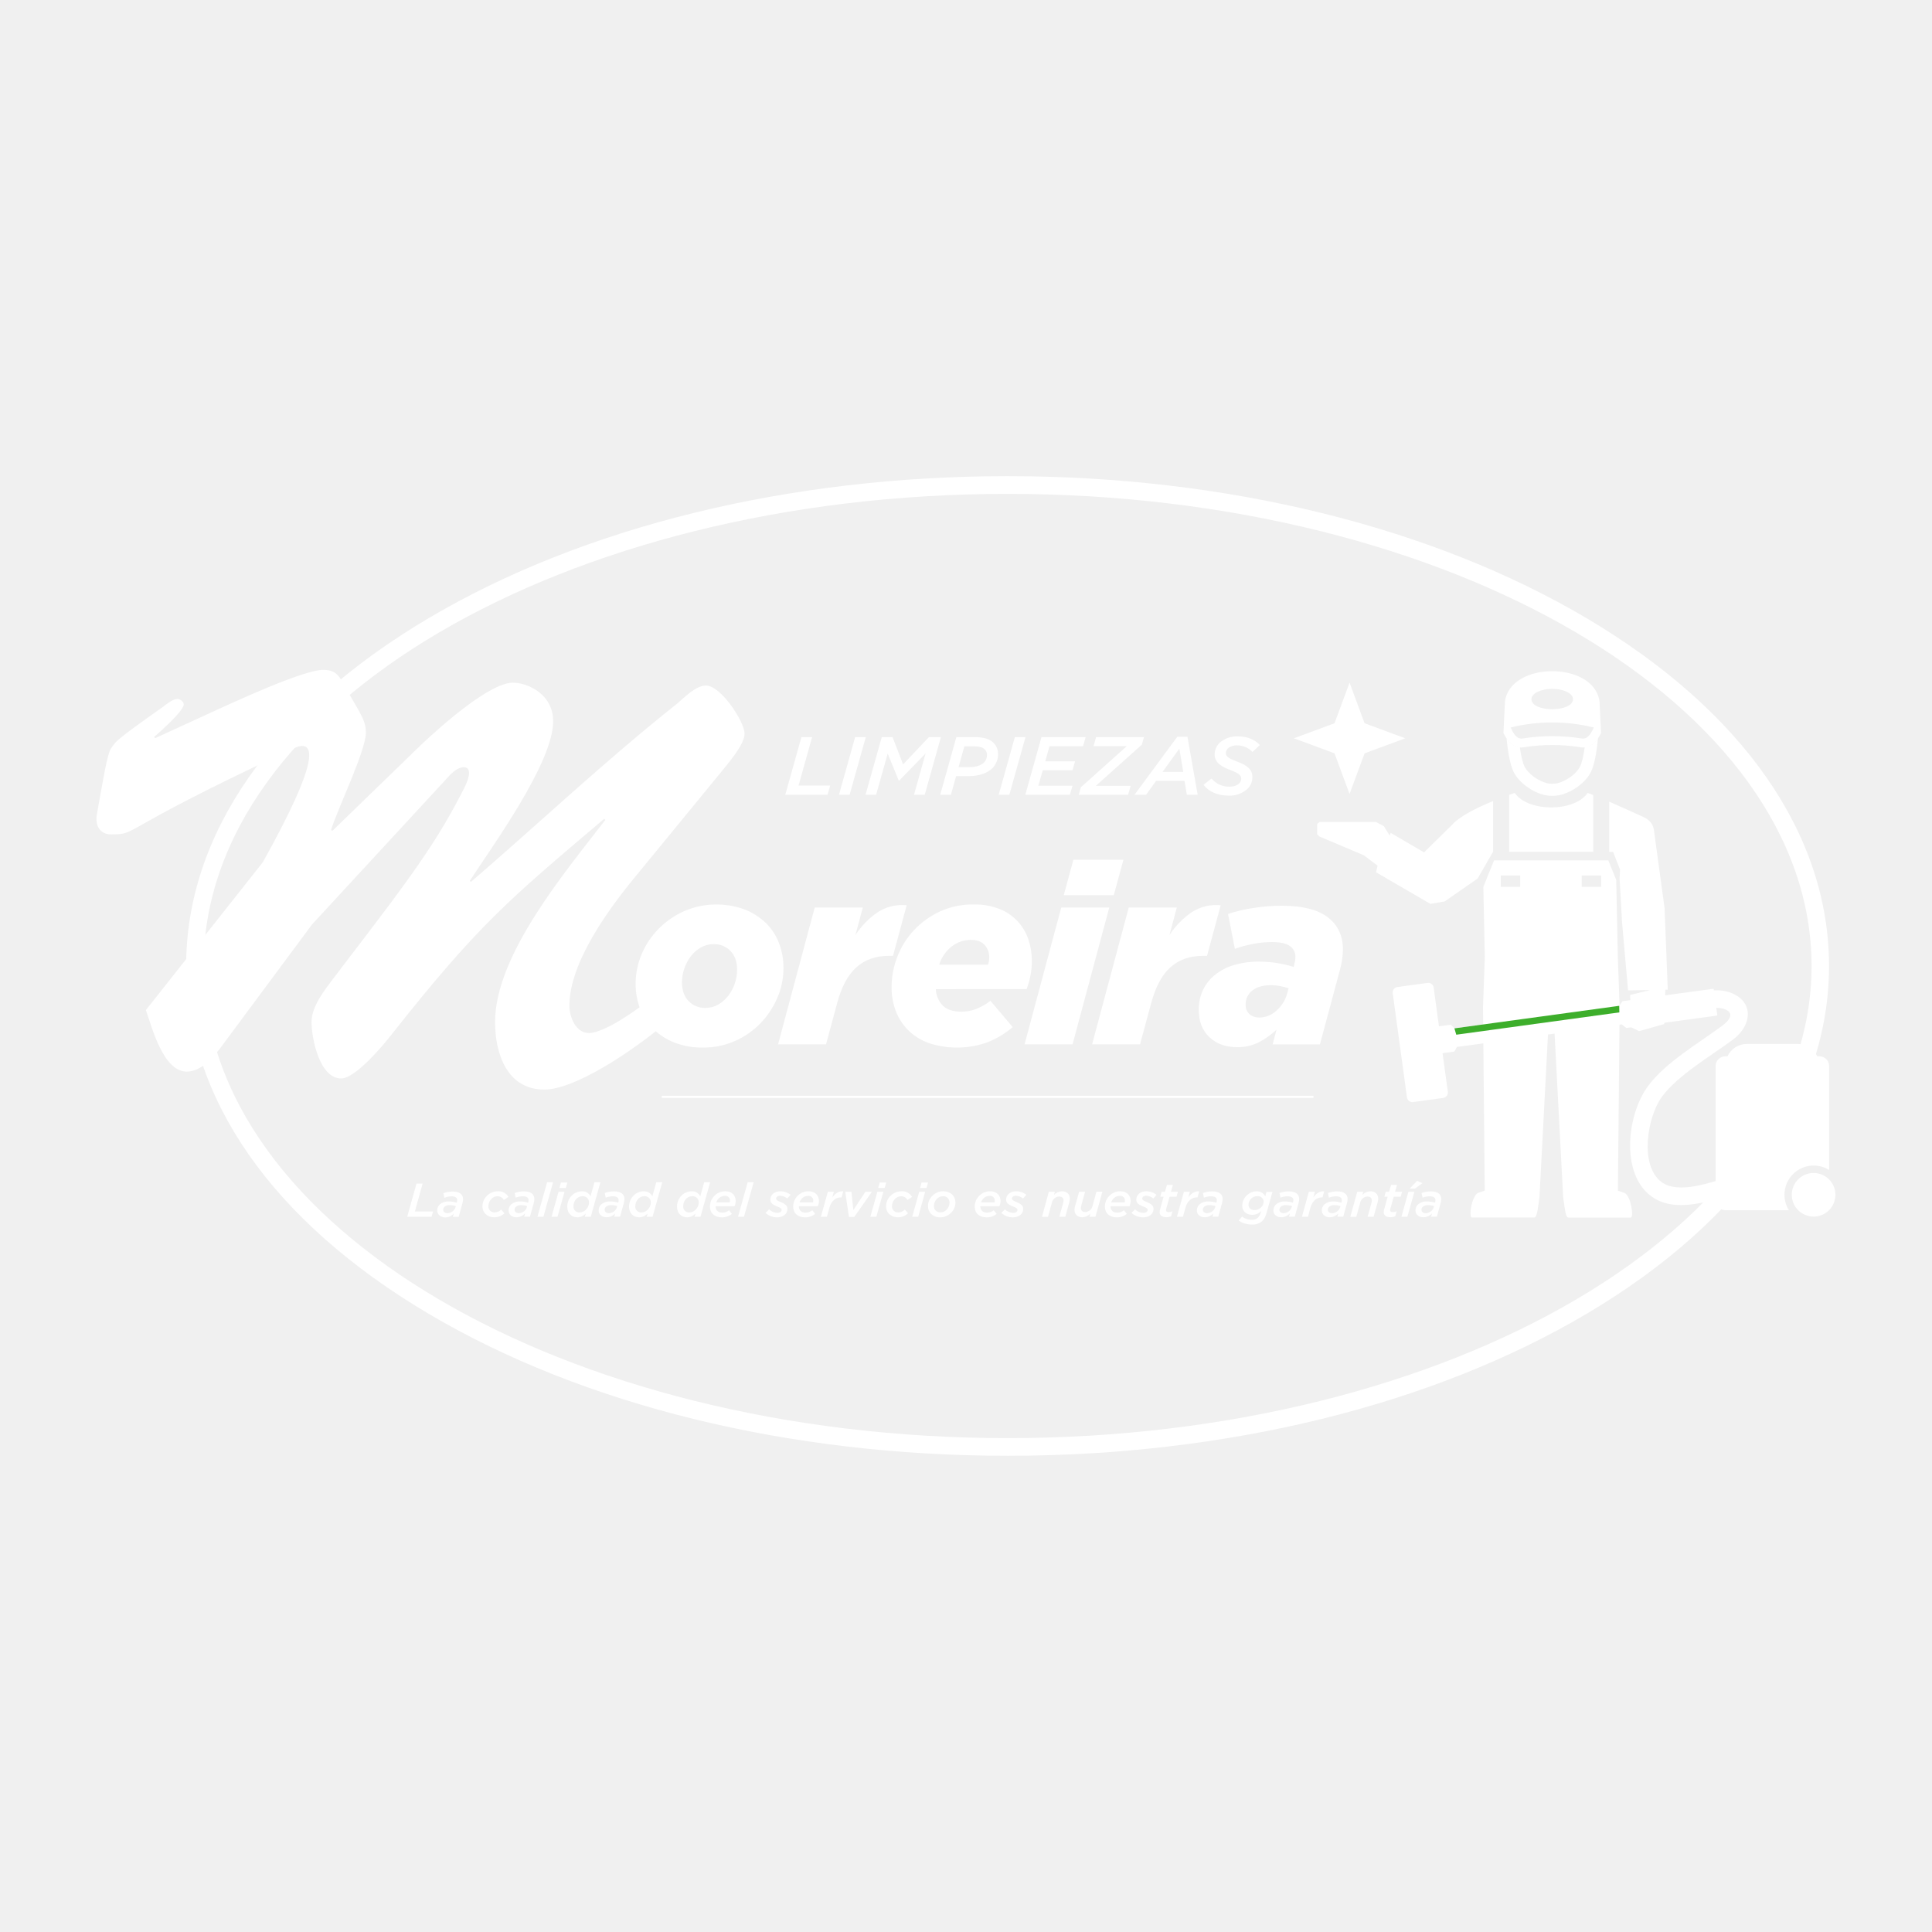
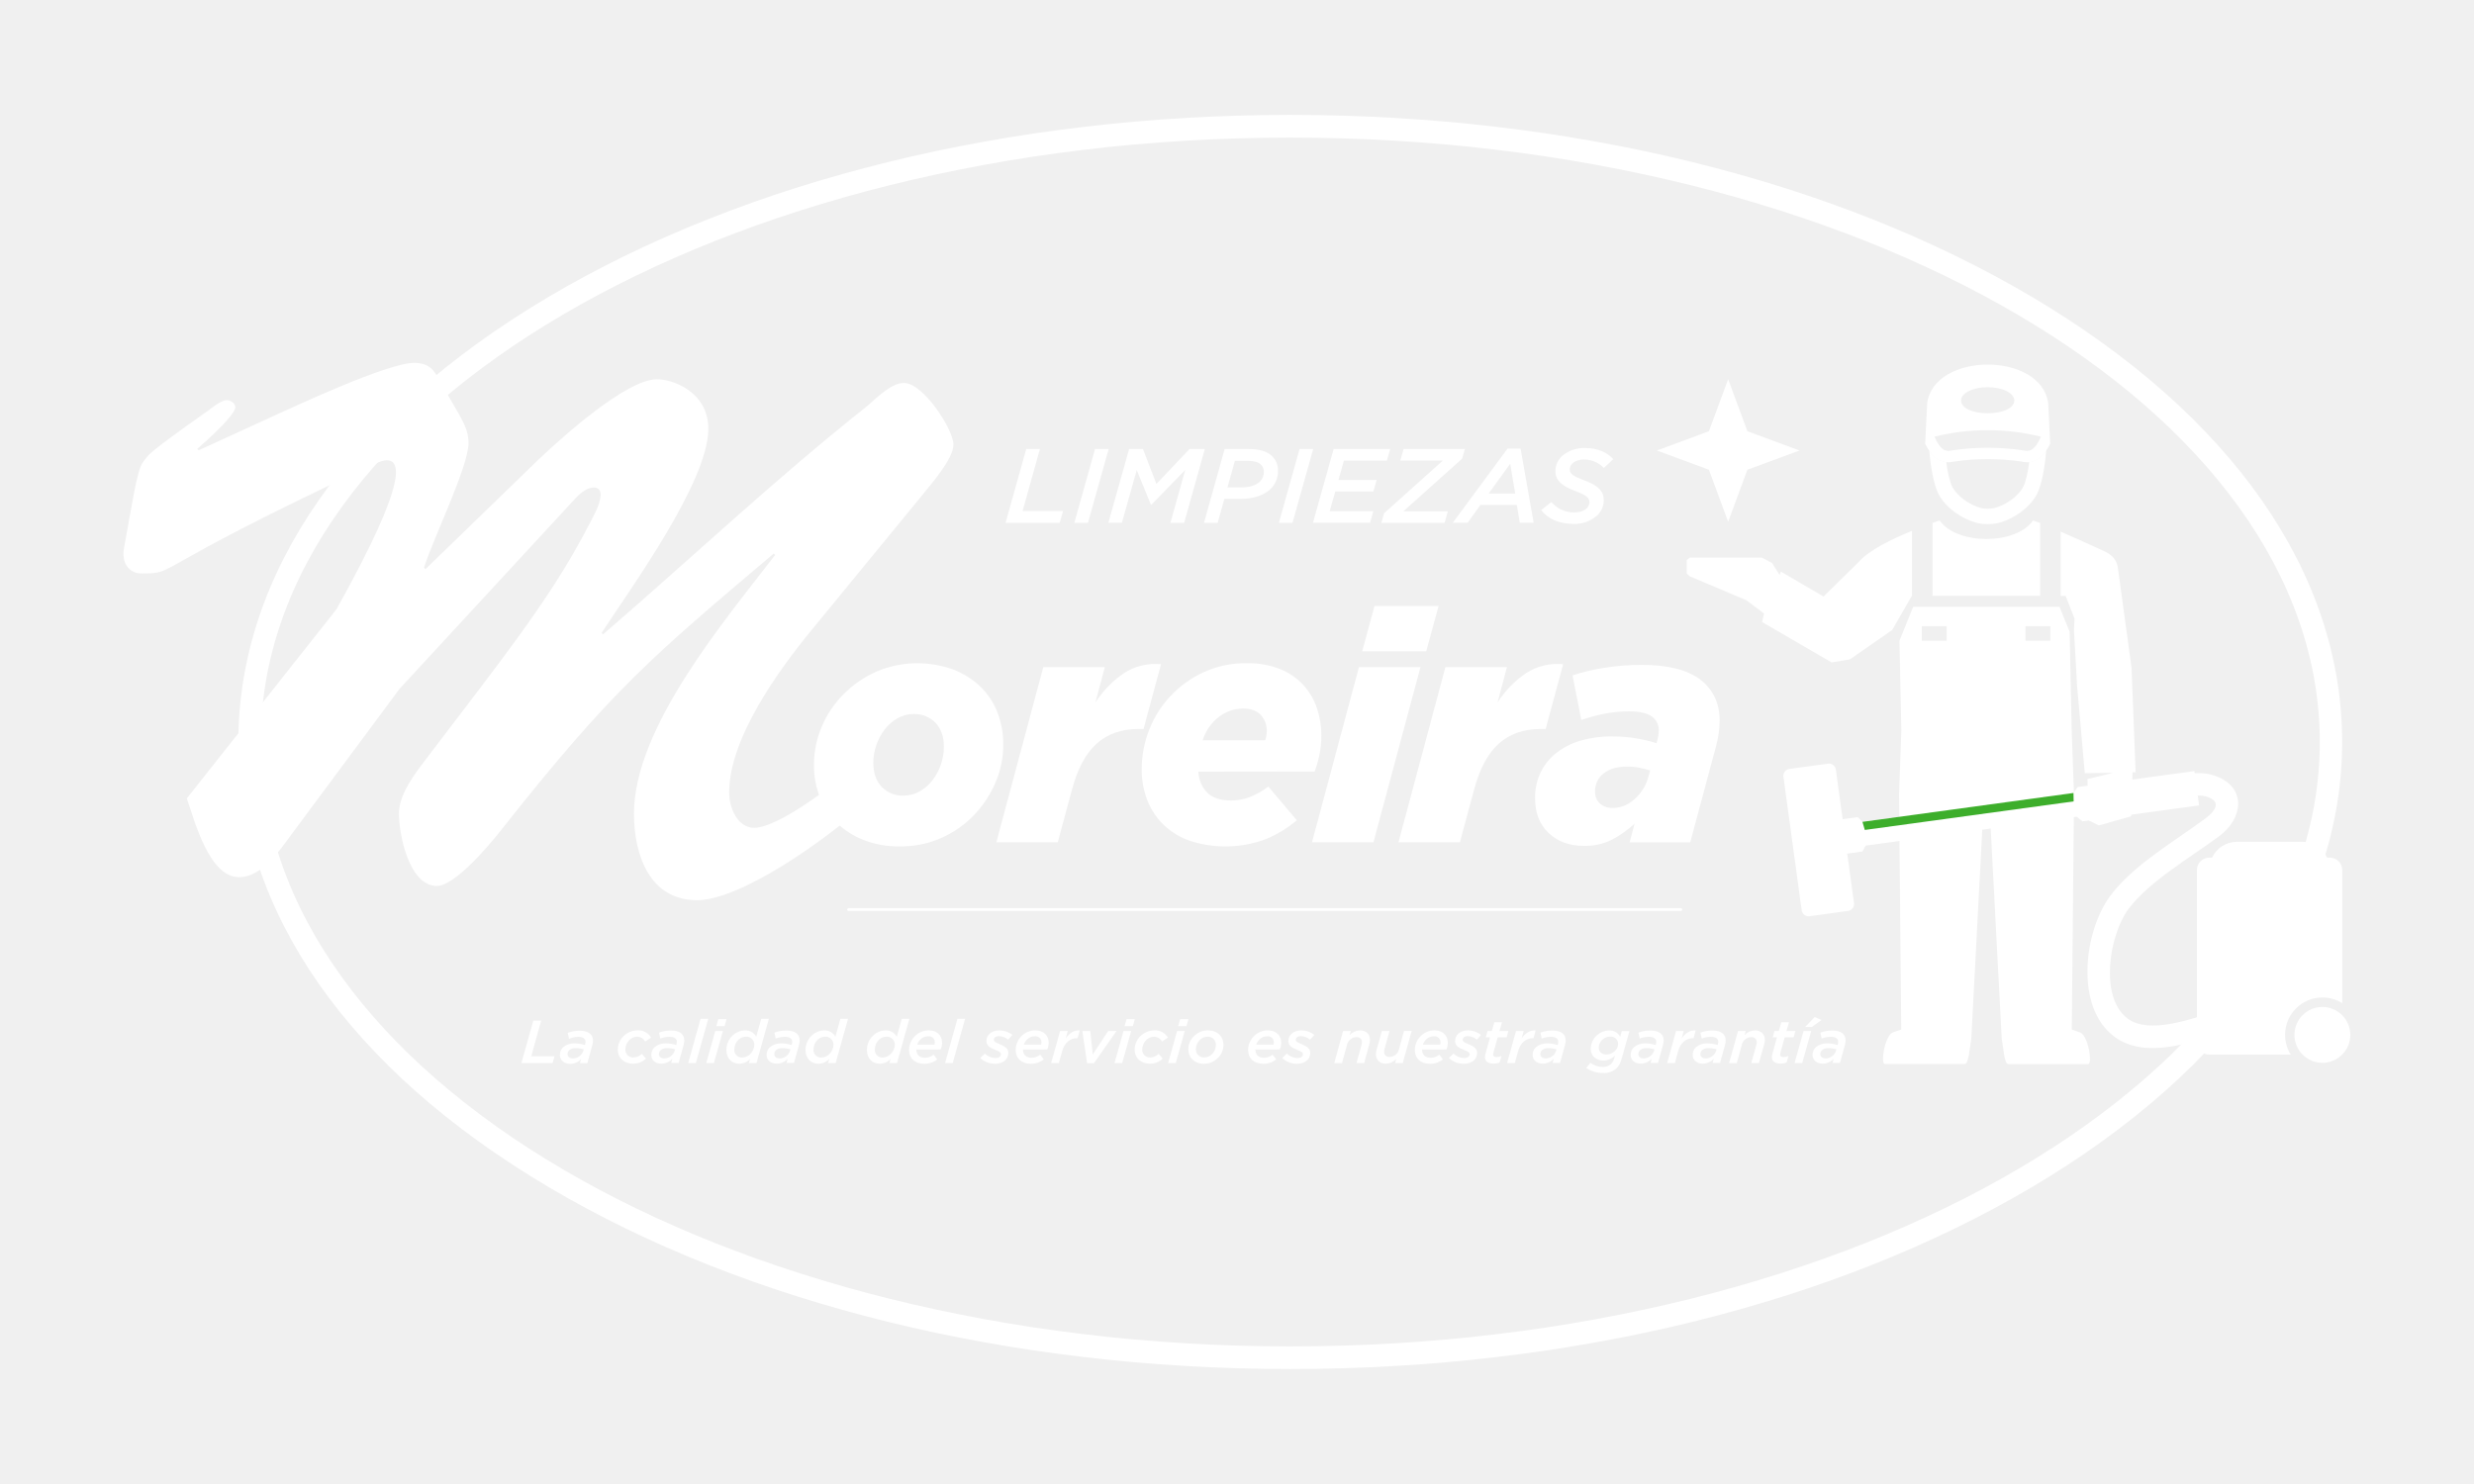
- <svg xmlns="http://www.w3.org/2000/svg" viewBox="0 0 1000 1000">
+ <svg xmlns="http://www.w3.org/2000/svg" viewBox="0 200 1000 600">
  <defs>
    <style>.cls-1,.cls-2{fill:#fff;}.cls-2,.cls-3{fill-rule:evenodd;}.cls-3{fill:#3dae2b;}.cls-4{fill:none;stroke:#fff;stroke-linecap:round;stroke-miterlimit:10;stroke-width:1.13px;}</style>
  </defs>
  <g id="Logo_Blanco-Verde" data-name="Logo Blanco-Verde">
    <g id="Logo_Blanco" data-name="Logo Blanco">
      <path class="cls-1" d="M521.52,753.51c-113.15,0-219.59-26.12-299.72-73.54C140.9,632.1,96.35,568.19,96.35,500S140.9,367.9,221.8,320c80.13-47.42,186.57-73.54,299.72-73.54S741.12,272.61,821.25,320C902.15,367.9,946.7,431.82,946.7,500S902.15,632.1,821.25,680C741.12,727.39,634.67,753.51,521.52,753.51Zm0-497.88c-229.45,0-416.13,109.62-416.13,244.37S292.07,744.37,521.52,744.37,937.66,634.75,937.66,500,751,255.63,521.52,255.63Z" />
      <path class="cls-2" d="M803.43,347.4c-11.54,0-23.08,5.23-24.46,15.67-.3,5.45-.55,10.9-.8,16.36,2.24,4.54,5.54,8.53,11.4,7.23a92.88,92.88,0,0,1,27.72,0c5.86,1.3,9.16-2.69,11.4-7.23-.24-5.46-.49-10.91-.79-16.36-1.39-10.44-12.93-15.67-24.47-15.67Zm0,26.54a89.17,89.17,0,0,1,21.5,2.61c-1.41,3.08-3.12,6.41-6.62,5.63a96.78,96.78,0,0,0-29.75,0c-3.51.78-5.21-2.55-6.63-5.63a89.24,89.24,0,0,1,21.5-2.61Zm-10.76-12.07c0-2.94,4.82-5.32,10.76-5.32s10.76,2.38,10.76,5.32C814.19,368.83,792.67,368.83,792.67,361.87Z" />
      <path class="cls-2" d="M776.79,459.05h10.07v-5.87H776.79v5.87Zm62.64,16.74,3.25,36.82,11.43-.17L843.75,515l.59,16.73,4,2,13.08-3.7.55-17.8,1.26,0L861.58,470,856,429.15c-.66-3.43-3-5.27-6.19-6.63-4.88-2.22-11.16-5.1-16.87-7.58v26h2l3.6,9.2-.24,4.68,1.19,21Zm-14.79-64.31c-1-.41-2-.77-2.87-1.06-6.88,10-30.88,10-37.76,0l-2.86,1v29.49h43.49V411.48Zm-51.8,3.14c-8.24,3.38-17.42,7.86-21.31,12.37l-14.45,14.2L719.82,431.1l-.53,1.36-3-4.82-4.09-2.19H683l-1.23,1v5.43L683,433l22.93,9.7,7.1,5.37-.78,3.42,28.1,16.34,7.41-1.25,17.07-11.87,8-13.9,0-26.22Zm-5.07,44.43,5.55-13.72h59.14l4.09,10.08.84,40,.93,26q-.45,47.42-.89,94.89l3.42,1.17c3.26,1.38,5,12.61,3.2,12.76H811.81c-1.66,0-2-6.23-2.72-10.47L804.23,527h-2.55l-4.86,92.72c-.67,4.24-1.05,10.47-2.72,10.47H761.86c-1.81-.15-.06-11.38,3.21-12.76l3.42-1.17q-.39-47.5-.89-94.89l.93-26-.76-36.33Zm50.92,0h10.07v-5.87H818.69v5.87Zm8.4-76.91c-.55,6.63-1.82,14-3.75,17.64-2.72,5.15-9,10.09-16.06,11.78a20.5,20.5,0,0,1-7.65,0c-7-1.69-13.34-6.63-16.06-11.78-1.92-3.63-3.18-10.94-3.74-17.55,1.67,2.43,3.85,4.3,6.84,4.56.57,4.18,1.42,8.07,2.49,10.11,2.14,4,7.27,7.4,11.73,8.54a14.32,14.32,0,0,0,5.14,0c4.45-1.14,9.59-4.5,11.72-8.54,1.08-2,1.92-5.93,2.49-10.11C823.25,386.5,825.42,384.6,827.09,382.14Z" />
      <path class="cls-2" d="M754.12,541.89l85.3-11.67,2.31,1.85,47.16-6.44q-1-6.93-1.9-13.87l-47.16,6.44-1.72,2.41-85.3,11.67-1.9-1.91-6.11.83-2.74-20.05a2.8,2.8,0,0,0-3.15-2.4l-15.64,2.14a2.8,2.8,0,0,0-2.4,3.15l7.37,54a2.83,2.83,0,0,0,3.16,2.4L747,568.29a2.81,2.81,0,0,0,2.4-3.16l-2.74-20,6.1-.84Z" />
      <path class="cls-3" d="M753.76,535.56c38.86-5.31,46.76-6.41,84.41-11.55l-.06-3.4-85.3,11.67Z" />
      <path class="cls-2" d="M925.87,626.39H893a5,5,0,0,1-5-5V551.75a5,5,0,0,1,5-5h1.14a11.07,11.07,0,0,1,10-6.4h26.46a11.07,11.07,0,0,1,10,6.4h1.14a5,5,0,0,1,5,5v53.82a15.12,15.12,0,0,0-20.83,20.82Zm12.84-19.26A11.29,11.29,0,1,0,950,618.42,11.28,11.28,0,0,0,938.71,607.13Z" />
      <path class="cls-2" d="M874,517.05c8.19-5.13,16.6-5.42,22.35-3,11.66,4.82,10.3,16.86.68,24-11.68,8.7-28.34,18.24-36.73,29.51-7.69,10.34-11.86,35.67-.32,44.26,8.75,6.51,25.9.12,35.27-2.81l2.7,8.67c-13.06,4.08-31.09,10.57-43.37,1.42-16-11.89-12.33-42.48-1.57-56.94,9.31-12.51,25.91-21.93,38.61-31.39,3.33-2.48,6.38-6.24,1.28-8.35-3.4-1.4-8.64-1.06-14.1,2.36Z" />
      <polygon class="cls-2" points="698.53 353.33 706.31 374.36 727.34 382.14 706.31 389.92 698.53 410.95 690.74 389.92 669.72 382.14 690.74 374.36 698.53 353.33" />
      <path class="cls-1" d="M363.73,542.22a39,39,0,0,1-14.53-2.55,32.81,32.81,0,0,1-10.93-6.94,29.07,29.07,0,0,1-6.87-10.4A35.62,35.62,0,0,1,329,509.24a39.3,39.3,0,0,1,3.15-15.44A41.26,41.26,0,0,1,341,480.65a43.24,43.24,0,0,1,13.22-9.1,42.3,42.3,0,0,1,31.08-.85,32.88,32.88,0,0,1,11,6.94,29.07,29.07,0,0,1,6.87,10.4,35.27,35.27,0,0,1,2.35,13,38.7,38.7,0,0,1-3.2,15.51,43.94,43.94,0,0,1-8.77,13.15,41.8,41.8,0,0,1-13.22,9.16A40.24,40.24,0,0,1,363.73,542.22Zm1.45-20.54a13,13,0,0,0,6.68-1.79,17.46,17.46,0,0,0,5.19-4.61,22,22,0,0,0,3.31-6.33,22.41,22.41,0,0,0,1.16-7.06q0-6.08-3.37-9.63a11.57,11.57,0,0,0-8.82-3.56,13,13,0,0,0-6.68,1.78,17.3,17.3,0,0,0-5.18,4.61,22.14,22.14,0,0,0-3.31,6.34,21.67,21.67,0,0,0-1.17,6.92q0,6.21,3.38,9.76A11.54,11.54,0,0,0,365.18,521.68Z" />
      <path class="cls-1" d="M421.7,469.72h24.87L442.77,484a42.21,42.21,0,0,1,11.52-11.84,23.33,23.33,0,0,1,15-3.6l-7.07,26.18h-2.09q-10.21,0-16.82,5.89t-10,18.58l-5.76,21.33H402.73Z" />
      <path class="cls-1" d="M484.39,512a12.73,12.73,0,0,0,3.6,8.51q3.19,3.13,9.62,3.14a21.52,21.52,0,0,0,7.39-1.31,30.67,30.67,0,0,0,7.66-4.32l11.51,13.61a47,47,0,0,1-12.56,7.66,46.56,46.56,0,0,1-30.49.72,29.1,29.1,0,0,1-10.6-6.35,28.27,28.27,0,0,1-6.68-9.88,34,34,0,0,1-2.35-13,42.91,42.91,0,0,1,2.94-15.5,42.25,42.25,0,0,1,8.51-13.68,43.43,43.43,0,0,1,13.41-9.75A40.63,40.63,0,0,1,504,468.15a34.52,34.52,0,0,1,13.54,2.42,25.46,25.46,0,0,1,14.79,15.84,34.65,34.65,0,0,1,1.77,11,39,39,0,0,1-.72,7.4,42.16,42.16,0,0,1-2,7.13Zm27-12.69a12.19,12.19,0,0,0,.65-3.8,9.32,9.32,0,0,0-2.35-6.35c-1.57-1.78-4-2.68-7.33-2.68a16.12,16.12,0,0,0-9.49,3.21,19,19,0,0,0-6.74,9.62Z" />
      <path class="cls-1" d="M549.3,469.72h24.86l-19,70.8H530.32ZM555.58,445h25.91l-5,18.32H550.61Z" />
      <path class="cls-1" d="M584.24,469.72h24.87L605.31,484a42.21,42.21,0,0,1,11.52-11.84,23.33,23.33,0,0,1,15-3.6l-7.07,26.18h-2.09q-10.22,0-16.82,5.89t-10,18.58l-5.76,21.33H565.27Z" />
      <path class="cls-1" d="M640.25,542q-8.76,0-14.26-5.17t-5.5-14.07a23.62,23.62,0,0,1,2.23-10.47,22.51,22.51,0,0,1,6.34-7.85,28.85,28.85,0,0,1,9.82-5,44.28,44.28,0,0,1,12.76-1.7,58.11,58.11,0,0,1,9.29.72,62.45,62.45,0,0,1,8.64,2l.26-.91c.17-.61.33-1.27.46-2a13,13,0,0,0,.19-2.36,6.53,6.53,0,0,0-2.81-5.5c-1.88-1.39-5-2.09-9.36-2.09a50.92,50.92,0,0,0-10.14,1.05,57.93,57.93,0,0,0-9,2.48l-3.54-18.06A76.8,76.8,0,0,1,648.56,470a94.21,94.21,0,0,1,15-1.18q16,0,23.75,6t7.79,16.55a40.44,40.44,0,0,1-1.44,10.21l-10.47,39H658.71l2-7.59a42.27,42.27,0,0,1-9.36,6.61A24.18,24.18,0,0,1,640.25,542Zm11.52-15.31a13.18,13.18,0,0,0,9-3.67,18.07,18.07,0,0,0,5.57-9.16l.65-2.35a41.22,41.22,0,0,0-4.38-1.11,24.74,24.74,0,0,0-4.91-.46q-5.89,0-9.42,2.68a8.91,8.91,0,0,0-3.54,7.53,6.1,6.1,0,0,0,2,4.77A7.31,7.31,0,0,0,651.77,526.65Z" />
      <path class="cls-1" d="M192.52,480.23c27.23-35.62,37.07-51.55,46.92-70.67,4.93-9.27,3.77-12.45.58-12.45-3.47,0-7,3.76-9,6.08l-69.51,75.3L118.09,537c-4.93,6.66-12.17,17.66-21.44,17.66-12.16,0-18-22.88-21.14-31.85L136,446.34c30.42-54.45,25.2-60.24,20.28-60.24-2.32,0-6.66,2.32-9,3.48-89.21,41.7-75.3,42.28-90.07,42.28-4.64,0-8.4-3.76-7-10.71,2.9-15.64,5.22-31.57,7.53-34.18,2.61-3.48.87-2.9,26.65-21.14,1.45-1.16,5.21-4.06,7.24-4.06,1.45,0,3.48,1.16,3.48,2.9s-4.06,6.95-15.35,16.8l.58.58L113.16,367c3.48-1.45,44.32-20.86,54.74-20.28,7,.29,8.11,4.35,11,9.27l7,12.16c2,3.77,3.48,6.67,3.48,11,0,9.56-14.77,39.68-18,50.4l.58.57,46-44.6c10.72-10.13,35.33-31.86,47.21-32.15,6.37-.29,21.14,4.93,21.14,20,0,21.43-31.28,64.3-43.15,82.54l.58.58c35.62-30.7,68.93-62.27,106.87-92.39,3.76-3.19,9.56-9.27,14.77-9.27,7.82,0,20,18.83,20,24.91,0,5.79-9,15.93-12.46,20.27l-44.89,54.74c-13.32,16.22-33.31,43.74-33.31,65.75,0,5.79,3.19,14.19,10.14,14.19,5.4,0,17.25-5.79,36.12-20.89,3.61-2.89,12.62,8.15,6.76,13.16-21.94,18.77-50.9,37-66,37-19.12,0-25.49-18.24-25.49-35,0-34.76,36.78-78.2,57.06-104.56l-.58-.58c-49.24,41.71-65.17,54.74-110.64,112.38-4.34,5.5-18.25,22-25.49,22-11.29,0-15.35-20.85-15.35-29.25,0-8.11,6.95-16.8,11.59-22.88Z" />
      <line class="cls-4" x1="343" y1="567.74" x2="679.39" y2="567.74" />
      <path class="cls-1" d="M215.57,612.65h3.17l-4,14.41h9.42l-.8,2.74H210.76Z" />
      <path class="cls-1" d="M226.31,626.54a4.26,4.26,0,0,1,1.28-3.11,6.74,6.74,0,0,1,4.63-1.57,15.26,15.26,0,0,1,4.2.64l.07-.22a4.45,4.45,0,0,0,.16-1.08c0-1.2-.87-2-3-2A10.19,10.19,0,0,0,230,620l-.51-2.4a13.49,13.49,0,0,1,4.81-.86c3.53,0,5.4,1.47,5.4,4a7.66,7.66,0,0,1-.29,1.88l-2,7.23h-3l.46-1.71a6,6,0,0,1-4.45,2C228.08,630.07,226.31,628.68,226.31,626.54Zm9.47-1.69.18-.59a11.45,11.45,0,0,0-3.28-.49,3.81,3.81,0,0,0-2.61.86,2.15,2.15,0,0,0-.66,1.57c0,1,.84,1.74,2.2,1.74A4.48,4.48,0,0,0,235.78,624.85Z" />
      <path class="cls-1" d="M249.72,624.34a7.58,7.58,0,0,1,2.38-5.47,8.1,8.1,0,0,1,5.6-2.28,5.92,5.92,0,0,1,5.47,2.94l-2.4,1.57a3.64,3.64,0,0,0-3.33-1.93,4.42,4.42,0,0,0-3,1.27,5.53,5.53,0,0,0-1.66,3.87,3.1,3.1,0,0,0,3.2,3.24,5.08,5.08,0,0,0,3.45-1.45L261.1,628a7.38,7.38,0,0,1-5.19,2.06C252.43,630.1,249.72,627.87,249.72,624.34Z" />
      <path class="cls-1" d="M263.25,626.54a4.22,4.22,0,0,1,1.28-3.11,6.73,6.73,0,0,1,4.63-1.57,15.24,15.24,0,0,1,4.19.64l.08-.22a5,5,0,0,0,.15-1.08c0-1.2-.87-2-3-2a10.19,10.19,0,0,0-3.69.71l-.51-2.4a13.49,13.49,0,0,1,4.81-.86c3.53,0,5.4,1.47,5.4,4a8.14,8.14,0,0,1-.28,1.88l-2,7.23h-3l.46-1.71a6,6,0,0,1-4.45,2C265,630.07,263.25,628.68,263.25,626.54Zm9.46-1.69.18-.59a11.43,11.43,0,0,0-3.27-.49,3.79,3.79,0,0,0-2.61.86,2.12,2.12,0,0,0-.67,1.57c0,1,.85,1.74,2.2,1.74A4.48,4.48,0,0,0,272.71,624.85Z" />
      <path class="cls-1" d="M283.17,611.91h3.1l-5,17.89h-3.09Z" />
      <path class="cls-1" d="M289.11,616.86h3.09l-3.63,12.94h-3.1Zm1.22-4.8h3.35l-.81,2.82h-3.33Z" />
      <path class="cls-1" d="M303.2,628.09a6,6,0,0,1-4.32,2c-3,0-5.27-2.1-5.27-5.54a8,8,0,0,1,2.45-5.83,7.41,7.41,0,0,1,5.07-2.11,4.84,4.84,0,0,1,4.55,2.58l2-7.26h3.1l-5,17.89h-3.1Zm0-1.91a5.26,5.26,0,0,0,1.69-3.78,3.21,3.21,0,0,0-3.43-3.26,4.38,4.38,0,0,0-3,1.25,5.43,5.43,0,0,0-1.64,4,3,3,0,0,0,3.22,3.18A4.59,4.59,0,0,0,303.22,626.18Z" />
      <path class="cls-1" d="M309.87,626.54a4.26,4.26,0,0,1,1.28-3.11,6.74,6.74,0,0,1,4.63-1.57,15.32,15.32,0,0,1,4.2.64l.07-.22a4.45,4.45,0,0,0,.16-1.08c0-1.2-.87-2-3-2a10.17,10.17,0,0,0-3.68.71l-.51-2.4a13.49,13.49,0,0,1,4.81-.86c3.53,0,5.4,1.47,5.4,4a7.66,7.66,0,0,1-.29,1.88l-2,7.23h-3l.46-1.71a6,6,0,0,1-4.45,2C311.64,630.07,309.87,628.68,309.87,626.54Zm9.47-1.69.18-.59a11.45,11.45,0,0,0-3.28-.49,3.81,3.81,0,0,0-2.61.86,2.15,2.15,0,0,0-.66,1.57c0,1,.84,1.74,2.2,1.74A4.48,4.48,0,0,0,319.34,624.85Z" />
      <path class="cls-1" d="M335.2,628.09a6,6,0,0,1-4.33,2c-3,0-5.27-2.1-5.27-5.54a8,8,0,0,1,2.46-5.83,7.4,7.4,0,0,1,5.06-2.11,4.86,4.86,0,0,1,4.56,2.58l2-7.26h3.09l-5,17.89h-3.09Zm0-1.91a5.3,5.3,0,0,0,1.69-3.78,3.22,3.22,0,0,0-3.43-3.26,4.42,4.42,0,0,0-3,1.25,5.46,5.46,0,0,0-1.63,4,3,3,0,0,0,3.22,3.18A4.59,4.59,0,0,0,335.22,626.18Z" />
      <path class="cls-1" d="M360,628.09a6,6,0,0,1-4.32,2c-3,0-5.27-2.1-5.27-5.54a8,8,0,0,1,2.46-5.83,7.38,7.38,0,0,1,5.06-2.11,4.83,4.83,0,0,1,4.55,2.58l2-7.26h3.09l-5,17.89h-3.09Zm0-1.91a5.3,5.3,0,0,0,1.69-3.78,3.22,3.22,0,0,0-3.43-3.26,4.4,4.4,0,0,0-3,1.25,5.43,5.43,0,0,0-1.64,4,3,3,0,0,0,3.23,3.18A4.59,4.59,0,0,0,360,626.18Z" />
      <path class="cls-1" d="M370.39,624.36c0,2,1.2,3.31,3.5,3.31a5.5,5.5,0,0,0,3.46-1.25l1.48,1.89a8.09,8.09,0,0,1-5.24,1.79c-3.76,0-6.14-2.18-6.14-5.66a7.94,7.94,0,0,1,2.48-5.64,7.81,7.81,0,0,1,5.47-2.21c3.48,0,5.4,2.21,5.4,5a7,7,0,0,1-.59,2.74Zm.33-2h7a2.79,2.79,0,0,0,.13-.91,2.38,2.38,0,0,0-2.69-2.47,4.48,4.48,0,0,0-3.12,1.27A5.39,5.39,0,0,0,370.72,622.4Z" />
      <path class="cls-1" d="M387,611.91h3.09l-5,17.89H382Z" />
      <path class="cls-1" d="M396.22,627.77l1.87-1.81a6.17,6.17,0,0,0,4.37,1.81c1.2,0,2.15-.59,2.15-1.54,0-.64-.61-1.08-2-1.62-2.25-.88-3.89-1.72-3.89-3.7,0-2.43,2.05-4.32,5.3-4.32a8.47,8.47,0,0,1,5.19,1.84l-1.71,1.91a6.15,6.15,0,0,0-3.71-1.42c-1.33,0-2.07.64-2.07,1.47,0,.66.61,1.08,2.14,1.69,2.05.84,3.71,1.74,3.71,3.63,0,2.67-2.3,4.39-5.39,4.39A8.75,8.75,0,0,1,396.22,627.77Z" />
      <path class="cls-1" d="M413.49,624.36c0,2,1.2,3.31,3.5,3.31a5.49,5.49,0,0,0,3.45-1.25l1.49,1.89a8.12,8.12,0,0,1-5.25,1.79c-3.76,0-6.14-2.18-6.14-5.66A7.94,7.94,0,0,1,413,618.8a7.86,7.86,0,0,1,5.48-2.21c3.48,0,5.4,2.21,5.4,5a7,7,0,0,1-.59,2.74Zm.33-2h7a3.13,3.13,0,0,0,.12-.91,2.38,2.38,0,0,0-2.68-2.47,4.48,4.48,0,0,0-3.12,1.27A5.39,5.39,0,0,0,413.82,622.4Z" />
      <path class="cls-1" d="M428.5,616.86h3.09l-.79,2.92c1.48-2.06,3.25-3.31,5.65-3.16l-.87,3.13h-.18c-2.71,0-5.06,1.67-6.06,5.25L428,629.8h-3.12Z" />
      <path class="cls-1" d="M437.5,616.86h3.2l1,9.46,6.22-9.46h3.37l-9.1,13h-2.79Z" />
      <path class="cls-1" d="M454.13,616.86h3.09l-3.63,12.94h-3.1Zm1.22-4.8h3.35l-.81,2.82h-3.33Z" />
      <path class="cls-1" d="M458.63,624.34a7.58,7.58,0,0,1,2.38-5.47,8.1,8.1,0,0,1,5.6-2.28,5.92,5.92,0,0,1,5.47,2.94l-2.4,1.57a3.64,3.64,0,0,0-3.33-1.93,4.42,4.42,0,0,0-3,1.27,5.53,5.53,0,0,0-1.66,3.87,3.1,3.1,0,0,0,3.2,3.24,5.08,5.08,0,0,0,3.45-1.45L470,628a7.38,7.38,0,0,1-5.19,2.06C461.34,630.1,458.63,627.87,458.63,624.34Z" />
      <path class="cls-1" d="M475.79,616.86h3.09l-3.63,12.94h-3.09Zm1.23-4.8h3.35l-.82,2.82h-3.33Z" />
      <path class="cls-1" d="M494.54,622.52a7.39,7.39,0,0,1-2.38,5.32,7.86,7.86,0,0,1-5.5,2.26c-3.86,0-6.34-2.5-6.34-5.91a7.44,7.44,0,0,1,2.37-5.34,7.87,7.87,0,0,1,5.5-2.26C492.06,616.59,494.54,619.09,494.54,622.52Zm-4.71,3.75a5.23,5.23,0,0,0,1.64-3.67,3.19,3.19,0,0,0-3.45-3.43,4.44,4.44,0,0,0-3,1.25,5.22,5.22,0,0,0-1.63,3.67,3.18,3.18,0,0,0,3.45,3.43A4.29,4.29,0,0,0,489.83,626.27Z" />
      <path class="cls-1" d="M507.43,624.36c0,2,1.2,3.31,3.5,3.31a5.52,5.52,0,0,0,3.46-1.25l1.48,1.89a8.12,8.12,0,0,1-5.25,1.79c-3.76,0-6.13-2.18-6.13-5.66A7.94,7.94,0,0,1,507,618.8a7.81,7.81,0,0,1,5.47-2.21c3.48,0,5.4,2.21,5.4,5a7,7,0,0,1-.59,2.74Zm.33-2h7a2.79,2.79,0,0,0,.13-.91,2.38,2.38,0,0,0-2.69-2.47,4.48,4.48,0,0,0-3.12,1.27A5.39,5.39,0,0,0,507.76,622.4Z" />
      <path class="cls-1" d="M518.27,627.77l1.87-1.81a6.17,6.17,0,0,0,4.37,1.81c1.21,0,2.15-.59,2.15-1.54,0-.64-.61-1.08-2-1.62-2.25-.88-3.89-1.72-3.89-3.7,0-2.43,2.05-4.32,5.3-4.32a8.47,8.47,0,0,1,5.19,1.84l-1.71,1.91a6.15,6.15,0,0,0-3.71-1.42c-1.33,0-2.07.64-2.07,1.47,0,.66.61,1.08,2.15,1.69,2,.84,3.7,1.74,3.7,3.63,0,2.67-2.3,4.39-5.39,4.39A8.75,8.75,0,0,1,518.27,627.77Z" />
      <path class="cls-1" d="M542.88,616.86H546l-.46,1.64a6,6,0,0,1,4.12-1.91c2.48,0,4.09,1.5,4.09,3.88a9.16,9.16,0,0,1-.41,2.27l-1.94,7.06h-3.1l2-7.18a4.73,4.73,0,0,0,.2-1.3c0-1.3-.87-2-2.35-2a4,4,0,0,0-3.71,3.23l-2,7.28h-3.12Z" />
      <path class="cls-1" d="M556.15,626.2a9.72,9.72,0,0,1,.41-2.28l2-7.06h3.09l-2,7.18a6.11,6.11,0,0,0-.17,1.3c0,1.3.86,2,2.32,2a4,4,0,0,0,3.71-3.24l2-7.28h3.09L567,629.8h-3.1l.46-1.66a5.88,5.88,0,0,1-4.09,1.93C557.76,630.07,556.15,628.58,556.15,626.2Z" />
      <path class="cls-1" d="M574.8,624.36c0,2,1.2,3.31,3.5,3.31a5.47,5.47,0,0,0,3.45-1.25l1.49,1.89A8.12,8.12,0,0,1,578,630.1c-3.76,0-6.13-2.18-6.13-5.66a7.94,7.94,0,0,1,2.48-5.64,7.81,7.81,0,0,1,5.47-2.21c3.48,0,5.4,2.21,5.4,5a7,7,0,0,1-.59,2.74Zm.33-2h7a3.09,3.09,0,0,0,.13-.91,2.38,2.38,0,0,0-2.69-2.47,4.48,4.48,0,0,0-3.12,1.27A5.39,5.39,0,0,0,575.13,622.4Z" />
      <path class="cls-1" d="M585.64,627.77l1.87-1.81a6.17,6.17,0,0,0,4.37,1.81c1.2,0,2.15-.59,2.15-1.54,0-.64-.61-1.08-2-1.62-2.25-.88-3.89-1.72-3.89-3.7,0-2.43,2.05-4.32,5.3-4.32a8.47,8.47,0,0,1,5.19,1.84L597,620.34a6.15,6.15,0,0,0-3.71-1.42c-1.33,0-2.07.64-2.07,1.47,0,.66.61,1.08,2.14,1.69,2.05.84,3.71,1.74,3.71,3.63,0,2.67-2.3,4.39-5.39,4.39A8.75,8.75,0,0,1,585.64,627.77Z" />
      <path class="cls-1" d="M600.22,627.48a5.2,5.2,0,0,1,.23-1.5l1.82-6.57h-1.72l.72-2.55H603l1-3.55h3.09l-1,3.55h3.6l-.71,2.55h-3.61l-1.74,6.25a4.33,4.33,0,0,0-.1.74c0,.66.48,1,1.35,1a5.31,5.31,0,0,0,2-.41l-.71,2.57a6.34,6.34,0,0,1-2.53.47C601.42,630,600.22,629,600.22,627.48Z" />
      <path class="cls-1" d="M612.78,616.86h3.09l-.79,2.92c1.48-2.06,3.25-3.31,5.65-3.16l-.87,3.13h-.18c-2.71,0-5.06,1.67-6.06,5.25l-1.33,4.8h-3.12Z" />
      <path class="cls-1" d="M619.5,626.54a4.26,4.26,0,0,1,1.28-3.11,6.74,6.74,0,0,1,4.63-1.57,15.32,15.32,0,0,1,4.2.64l.07-.22a4.45,4.45,0,0,0,.16-1.08c0-1.2-.87-2-3-2a10.17,10.17,0,0,0-3.68.71l-.51-2.4a13.49,13.49,0,0,1,4.81-.86c3.53,0,5.39,1.47,5.39,4a7.64,7.64,0,0,1-.28,1.88l-2,7.23h-3l.46-1.71a6,6,0,0,1-4.45,2C621.27,630.07,619.5,628.68,619.5,626.54Zm9.47-1.69.18-.59a11.45,11.45,0,0,0-3.28-.49,3.81,3.81,0,0,0-2.61.86,2.15,2.15,0,0,0-.66,1.57c0,1,.84,1.74,2.2,1.74A4.48,4.48,0,0,0,629,624.85Z" />
      <path class="cls-1" d="M641.14,631.79l1.71-2.06a8.76,8.76,0,0,0,5,1.64,4.52,4.52,0,0,0,3.3-1.15,5.63,5.63,0,0,0,1.41-2.62l.23-.79a6.55,6.55,0,0,1-4.63,2c-2.66,0-5.19-1.66-5.19-4.68a7.45,7.45,0,0,1,2.35-5.39,7.53,7.53,0,0,1,5.12-2.11,4.64,4.64,0,0,1,4.45,2.6l.64-2.33h3.09l-3,10.69c-.66,2.35-1.25,3.43-2.3,4.41a7.2,7.2,0,0,1-5.32,1.82A12.21,12.21,0,0,1,641.14,631.79ZM652.68,625a4.12,4.12,0,0,0,1.38-3,3,3,0,0,0-3.28-2.89,4.62,4.62,0,0,0-3.14,1.27,4.41,4.41,0,0,0-1.41,3.19c0,1.84,1.38,2.77,3.12,2.77A4.89,4.89,0,0,0,652.68,625Z" />
      <path class="cls-1" d="M659.12,626.54a4.26,4.26,0,0,1,1.28-3.11,6.73,6.73,0,0,1,4.63-1.57,15.24,15.24,0,0,1,4.19.64l.08-.22a4.47,4.47,0,0,0,.15-1.08c0-1.2-.87-2-3-2a10.13,10.13,0,0,0-3.68.71l-.51-2.4a13.45,13.45,0,0,1,4.81-.86c3.53,0,5.39,1.47,5.39,4a8.14,8.14,0,0,1-.28,1.88l-2,7.23h-3l.46-1.71a6,6,0,0,1-4.45,2C660.89,630.07,659.12,628.68,659.12,626.54Zm9.46-1.69.18-.59a11.38,11.38,0,0,0-3.27-.49,3.79,3.79,0,0,0-2.61.86,2.15,2.15,0,0,0-.66,1.57c0,1,.84,1.74,2.2,1.74A4.48,4.48,0,0,0,668.58,624.85Z" />
      <path class="cls-1" d="M677.46,616.86h3.09l-.79,2.92c1.48-2.06,3.25-3.31,5.65-3.16l-.87,3.13h-.18c-2.71,0-5.06,1.67-6.06,5.25L677,629.8h-3.12Z" />
      <path class="cls-1" d="M684.18,626.54a4.26,4.26,0,0,1,1.28-3.11,6.76,6.76,0,0,1,4.63-1.57,15.26,15.26,0,0,1,4.2.64l.07-.22a4.45,4.45,0,0,0,.16-1.08c0-1.2-.87-2-3-2a10.19,10.19,0,0,0-3.69.71l-.51-2.4a13.49,13.49,0,0,1,4.81-.86c3.53,0,5.4,1.47,5.4,4a8.14,8.14,0,0,1-.28,1.88l-2,7.23h-3l.46-1.71a6,6,0,0,1-4.45,2C686,630.07,684.18,628.68,684.18,626.54Zm9.47-1.69.18-.59a11.45,11.45,0,0,0-3.28-.49,3.81,3.81,0,0,0-2.61.86,2.15,2.15,0,0,0-.66,1.57c0,1,.84,1.74,2.2,1.74A4.48,4.48,0,0,0,693.65,624.85Z" />
      <path class="cls-1" d="M702.52,616.86h3.1l-.46,1.64a6,6,0,0,1,4.12-1.91c2.48,0,4.09,1.5,4.09,3.88a9.64,9.64,0,0,1-.41,2.27l-2,7.06h-3.09l2-7.18a4.76,4.76,0,0,0,.21-1.3c0-1.3-.87-2-2.35-2a4,4,0,0,0-3.71,3.23l-2,7.28h-3.12Z" />
      <path class="cls-1" d="M716.21,627.48a4.88,4.88,0,0,1,.23-1.5l1.81-6.57h-1.71l.71-2.55H719l1-3.55h3.09l-1,3.55h3.61l-.72,2.55h-3.6l-1.74,6.25a4.33,4.33,0,0,0-.1.74c0,.66.48,1,1.35,1a5.31,5.31,0,0,0,2-.41l-.72,2.57a6.31,6.31,0,0,1-2.53.47C717.41,630,716.21,629,716.21,627.48Z" />
      <path class="cls-1" d="M729,616.86h3.09l-3.63,12.94h-3.09Zm4.5-5.66,2.76,1.2-3.91,2.82h-2.69Z" />
      <path class="cls-1" d="M732.65,626.54a4.26,4.26,0,0,1,1.28-3.11,6.74,6.74,0,0,1,4.63-1.57,15.32,15.32,0,0,1,4.2.64l.07-.22a4.45,4.45,0,0,0,.16-1.08c0-1.2-.87-2-3-2a10.13,10.13,0,0,0-3.68.71l-.51-2.4a13.45,13.45,0,0,1,4.81-.86c3.53,0,5.39,1.47,5.39,4a7.64,7.64,0,0,1-.28,1.88l-2,7.23h-3l.46-1.71a6,6,0,0,1-4.45,2C734.42,630.07,732.65,628.68,732.65,626.54Zm9.47-1.69.18-.59a11.45,11.45,0,0,0-3.28-.49,3.81,3.81,0,0,0-2.61.86,2.15,2.15,0,0,0-.66,1.57c0,1,.84,1.74,2.2,1.74A4.5,4.5,0,0,0,742.12,624.85Z" />
      <path class="cls-1" d="M414.81,381.56h5.52l-7,25.06h16.37l-1.38,4.77H406.45Z" />
      <path class="cls-1" d="M442.61,381.56h5.51l-8.36,29.83h-5.51Z" />
      <path class="cls-1" d="M456.39,381.56H462l5.43,14.11,13.34-14.11H487l-8.36,29.83h-5.56l6-21.39-13.69,14.06h-.18l-5.74-14-6,21.31H448Z" />
      <path class="cls-1" d="M495,381.56h9.83c4.23,0,7.29.85,9.43,2.94a7.8,7.8,0,0,1,2.31,5.88,10,10,0,0,1-3,7.33c-2.76,2.6-7,4-12.19,4h-6.49l-2.71,9.67h-5.52Zm9.65,4.77h-5.51l-3,10.74h5.51c3.38,0,6-.81,7.56-2.3a5.32,5.32,0,0,0,1.65-4,3.9,3.9,0,0,0-1.2-2.94C508.6,386.85,507,386.33,504.64,386.33Z" />
      <path class="cls-1" d="M525.28,381.56h5.51l-8.36,29.83h-5.51Z" />
      <path class="cls-1" d="M539.06,381.56h22.86l-1.33,4.69H543.2l-2.18,7.8h15.43l-1.33,4.64H539.73l-2.27,8h17.66l-1.34,4.68H530.7Z" />
      <path class="cls-1" d="M559.43,407.52l23.79-21.31H566l1.33-4.65h24.78L591,385.44l-23.79,21.31h18l-1.29,4.64H558.36Z" />
      <path class="cls-1" d="M609.37,381.35h5.25l5.29,30h-5.6l-1.21-7.2H598.39l-5.16,7.2h-6Zm3.07,18.2-2-12.07-8.72,12.07Z" />
      <path class="cls-1" d="M622.93,406.24l4.14-3.28a11.85,11.85,0,0,0,9.38,4.22c3.47,0,6-1.67,6-4.14,0-1.79-1.29-2.85-5.74-4.52-4.76-1.83-8-3.88-8-8a8.24,8.24,0,0,1,2.58-6.05,13.45,13.45,0,0,1,9.39-3.33c5.16,0,8.89,1.79,11.43,4.48l-3.83,3.58a11,11,0,0,0-8-3.41c-3.65,0-5.78,1.92-5.78,3.92s1.55,2.86,6,4.56c4.76,1.79,7.74,3.84,7.74,8a8.41,8.41,0,0,1-2.71,6.18,13.57,13.57,0,0,1-9.43,3.37C630.27,411.82,625.78,409.86,622.93,406.24Z" />
    </g>
  </g>
</svg>
